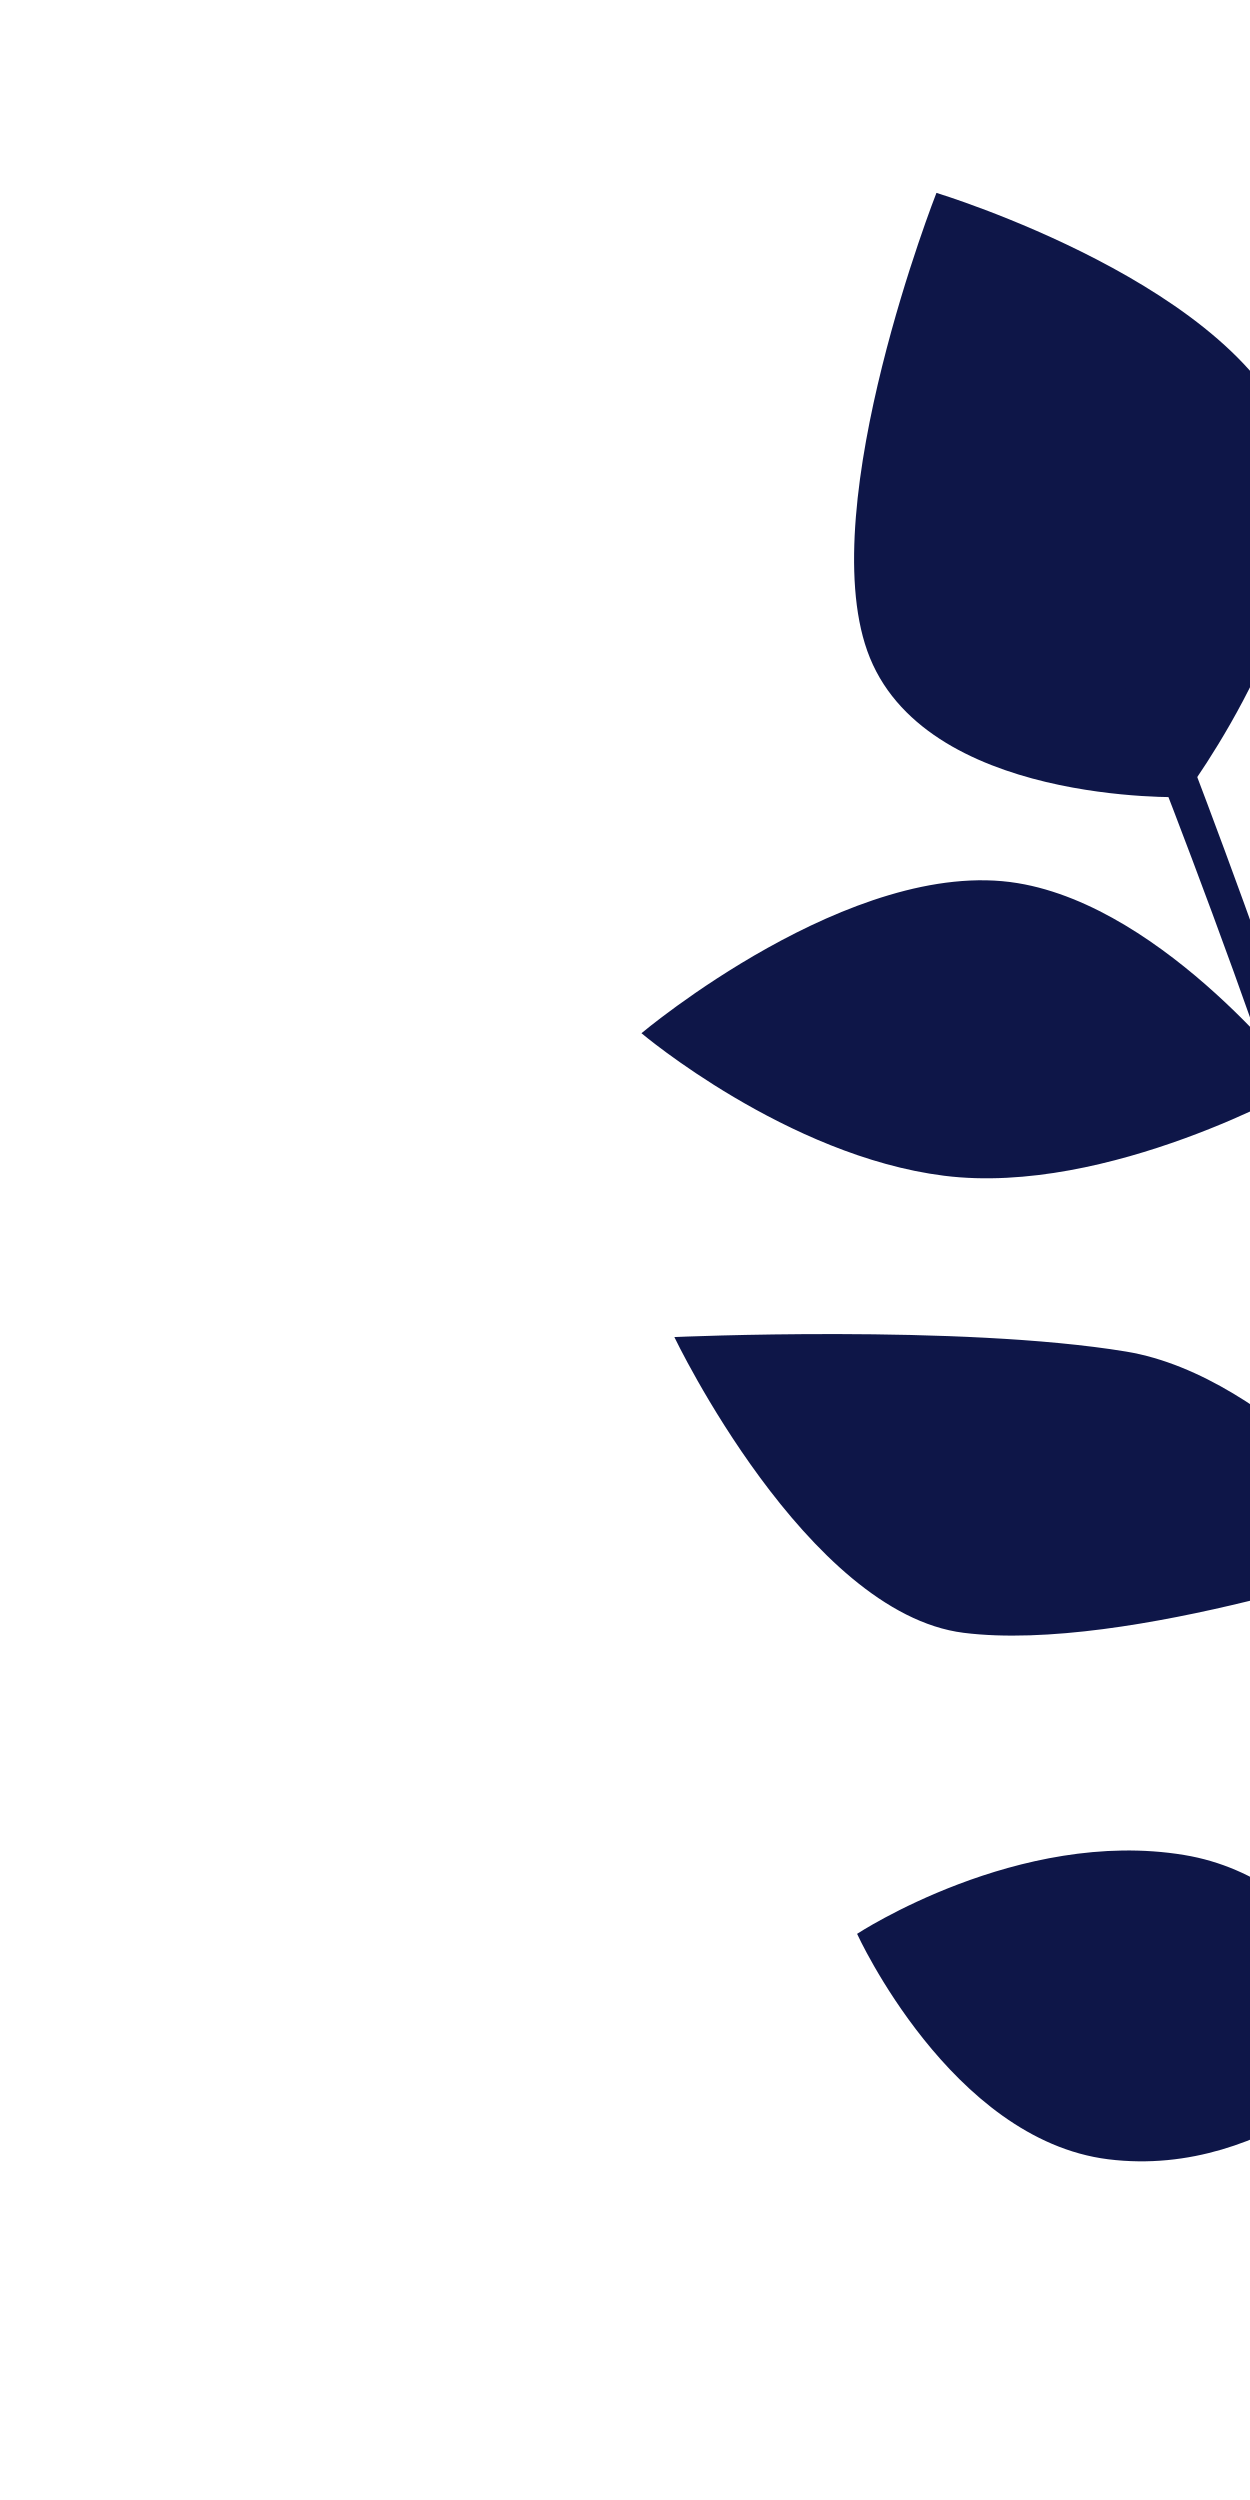
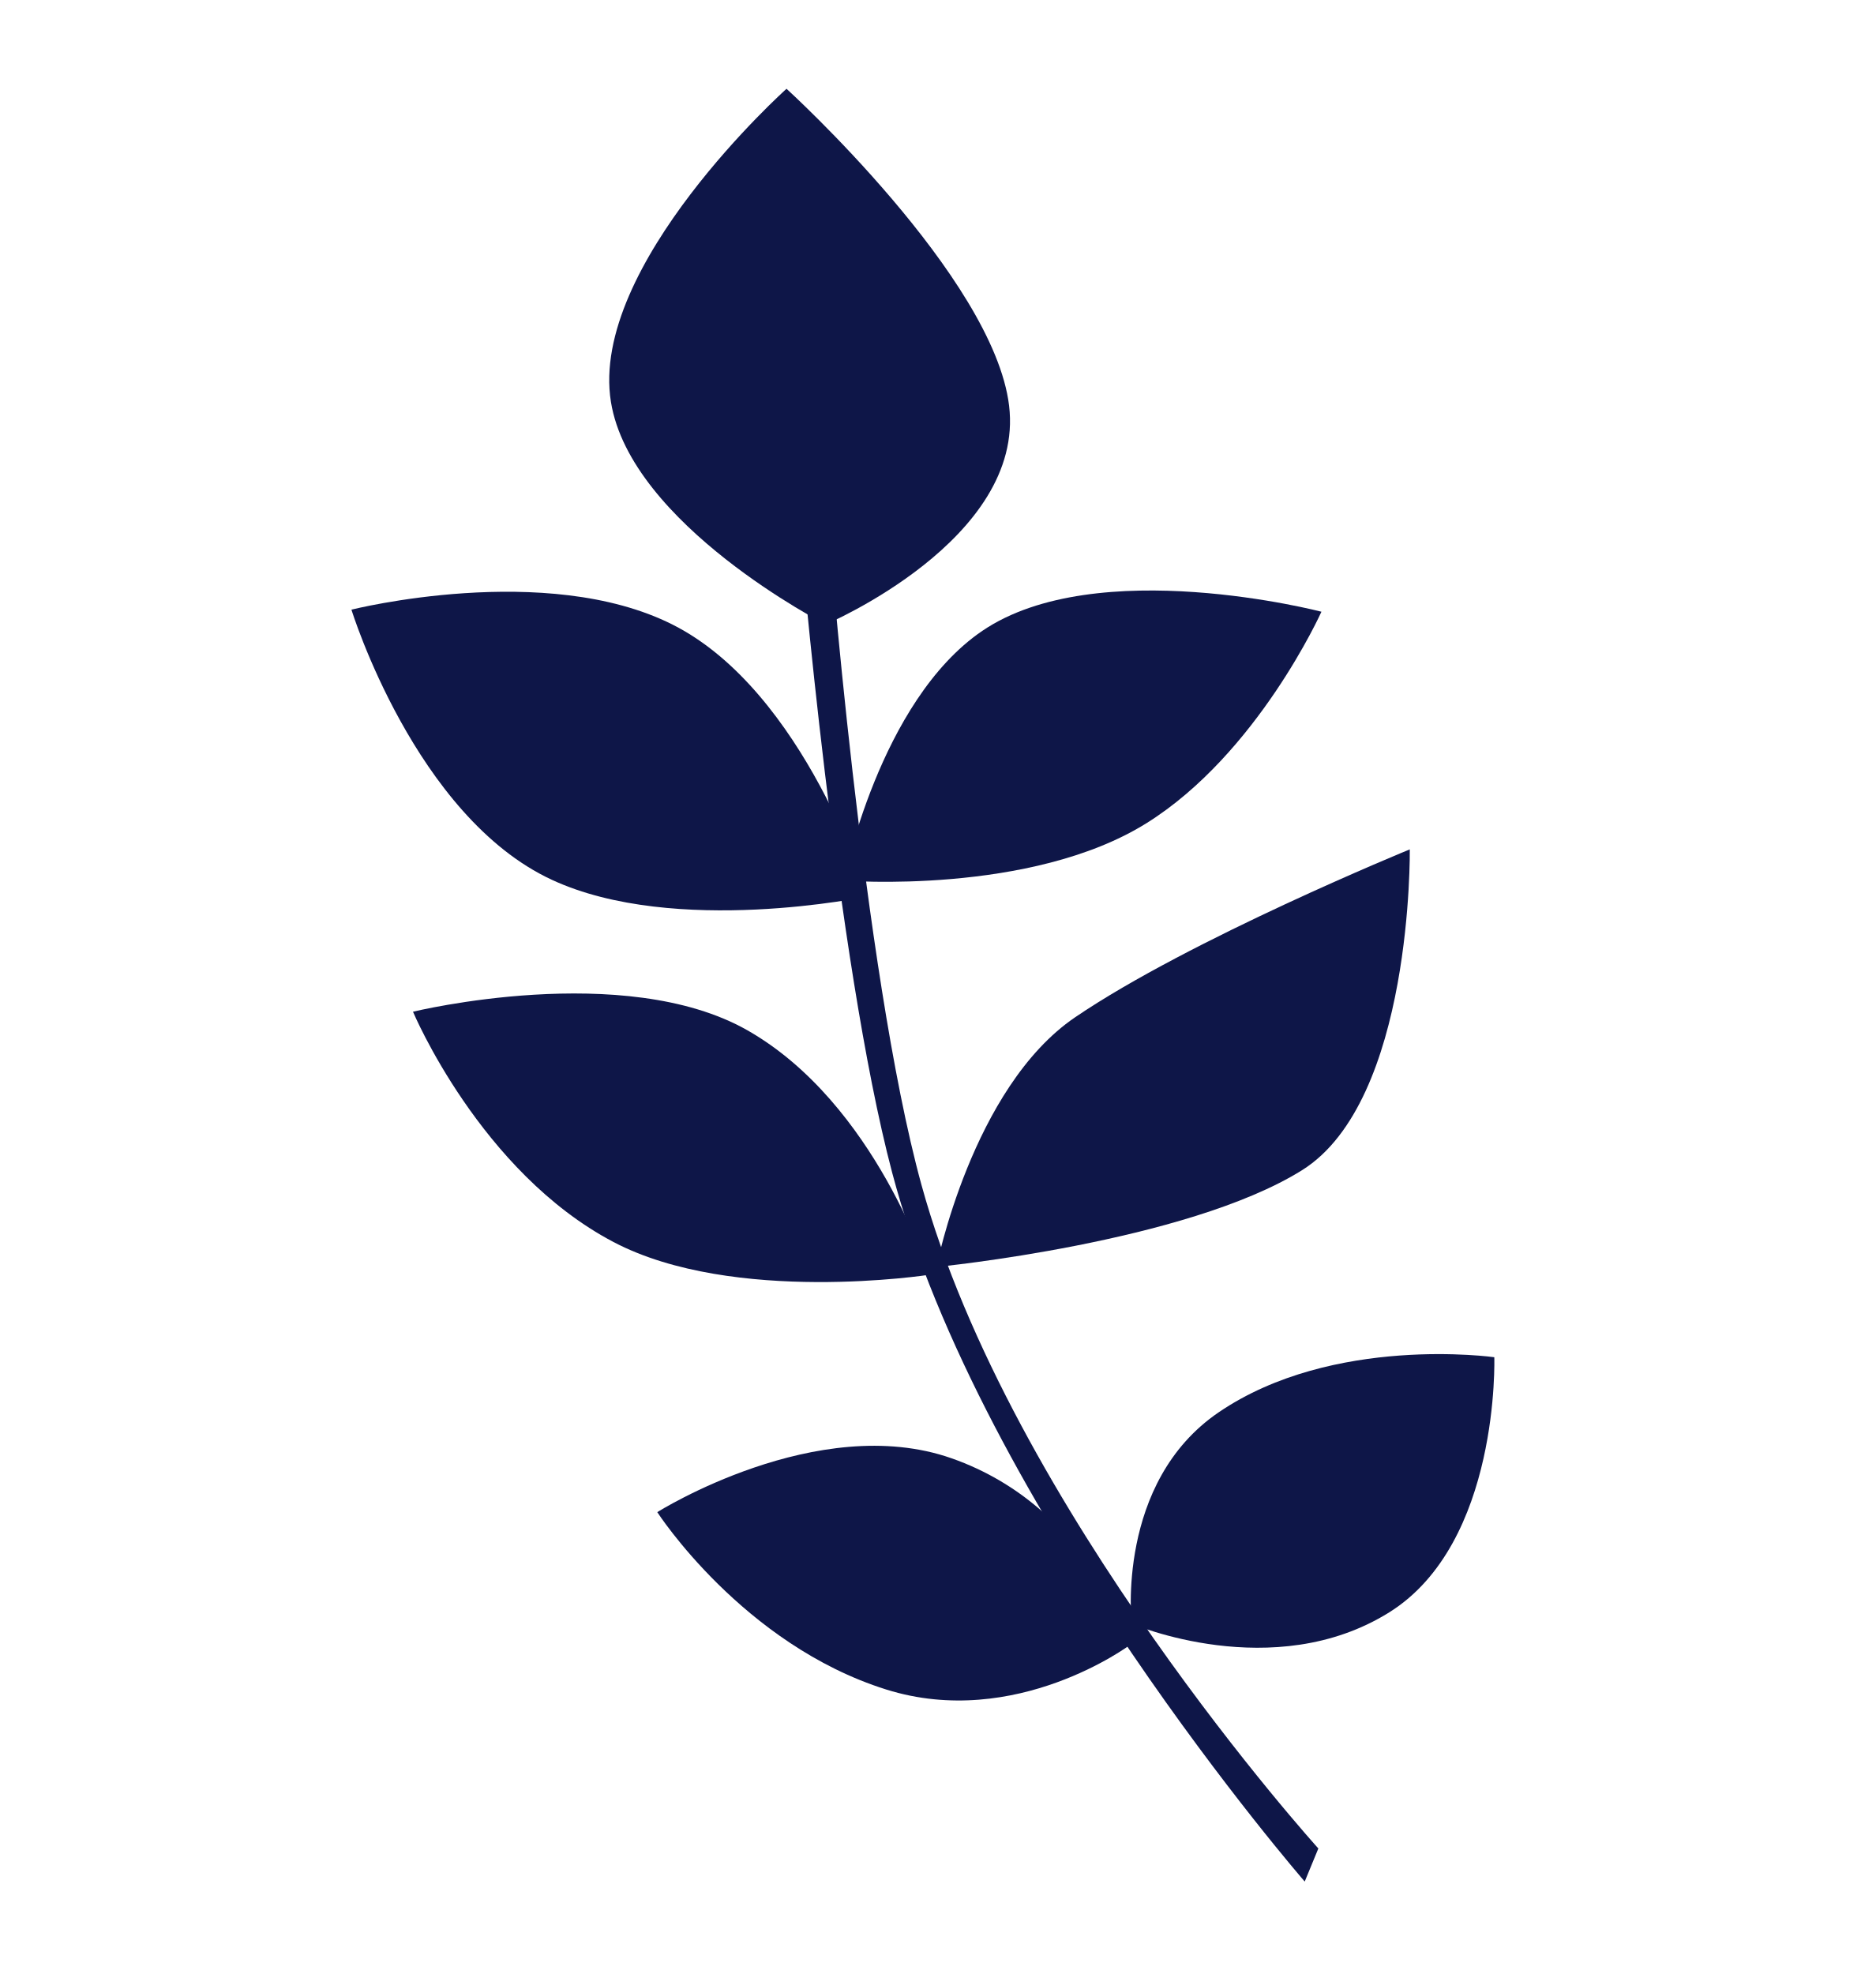
- <svg xmlns="http://www.w3.org/2000/svg" width="349" height="698" viewBox="0 0 349 698" fill="none">
-   <path d="M284.137 246.571C325.778 253.441 363.479 303.115 363.479 303.115C363.479 303.115 309.429 334.007 263.641 328.276C219.727 322.78 179.096 288.475 179.096 288.475C179.096 288.475 237.959 238.952 284.137 246.571Z" fill="#0E1648" />
-   <path d="M361.498 124.54C374.015 164.743 330.327 222.553 330.327 222.553C330.327 222.553 257.46 224.861 242.142 181.731C227.451 140.367 261.456 53.854 261.456 53.854C261.456 53.854 347.618 79.957 361.498 124.54Z" fill="#0E1648" />
-   <path d="M451.261 261.819C422.749 296.59 358.614 311.341 358.614 311.341C358.614 311.341 346.684 240.057 376.426 201.122C404.95 163.78 470.94 151.305 470.94 151.305C470.94 151.305 482.878 223.261 451.261 261.819Z" fill="#0E1648" />
-   <path d="M314.385 377.354C356.026 384.224 393.726 433.897 393.726 433.897C393.726 433.897 314.855 461.615 269.067 455.884C225.153 450.388 188.278 373.307 188.278 373.307C188.278 373.307 268.207 369.734 314.385 377.354Z" fill="#0E1648" />
-   <path d="M330.586 517.909C372.227 524.78 388.662 570.067 388.662 570.067C388.662 570.067 355.17 608.598 309.382 602.867C265.468 597.372 239.301 539.928 239.301 539.928C239.301 539.928 284.408 510.29 330.586 517.909Z" fill="#0E1648" />
-   <path d="M313.938 191.202L324.223 190.845C324.223 190.845 377.798 326.225 392.865 398.968C416.705 514.065 375.356 672.995 375.356 672.995L366.272 664.836C366.272 664.836 407.803 517.852 385.87 406.757C371.292 332.917 313.938 191.202 313.938 191.202Z" fill="#0E1648" />
+ <svg xmlns="http://www.w3.org/2000/svg" width="632" height="665" viewBox="0 0 632 665" fill="none">
+   <path d="M330.921 212.534C296.17 236.186 284.224 296.631 284.224 296.631C284.224 296.631 347.21 301.689 386.241 277.32C423.675 253.948 445.186 206.077 445.186 206.077C445.186 206.077 369.458 186.304 330.921 212.534Z" fill="#0E1648" />
+   <path d="M205.82 135.399C212.503 176.765 278.164 210.351 278.164 210.351C278.164 210.351 345.41 181.834 339.958 136.663C334.729 93.341 264.975 29.908 264.975 29.908C264.975 29.908 198.409 89.526 205.82 135.399Z" fill="#0E1648" />
+   <path d="M185.917 296.387C227.44 315.649 292.34 301.975 292.34 301.975C292.34 301.975 271.165 232.937 226.654 210.45C183.964 188.883 118.4 205.381 118.4 205.381C118.4 205.381 139.87 275.025 185.917 296.387Z" fill="#0E1648" />
+   <path d="M362.184 342.714C327.433 366.367 315.487 426.812 315.487 426.812C315.487 426.812 399.601 418.598 438.632 394.228C476.066 370.856 474.951 286.139 474.951 286.139C474.951 286.139 400.721 316.485 362.184 342.714Z" fill="#0E1648" />
+   <path d="M206.663 418.398C247.141 439.681 313.077 429.437 313.077 429.437C313.077 429.437 295.103 371.741 251.824 347.099C210.316 323.466 139.137 340.826 139.137 340.826C139.137 340.826 161.776 394.796 206.663 418.398Z" fill="#0E1648" />
+   <path d="M410.591 475.765C375.84 499.417 381.247 546.995 381.247 546.995C381.247 546.995 428.984 567.545 468.015 543.175C505.449 519.803 503.425 457.221 503.425 457.221C503.425 457.221 449.128 449.535 410.591 475.765Z" fill="#0E1648" />
+   <path d="M298.569 569.163C342.21 582.857 380.717 554.123 380.717 554.123C380.717 554.123 367.639 507.784 320.564 491.264C275.415 475.419 221.435 509.412 221.435 509.412C221.435 509.412 250.173 553.977 298.569 569.163Z" fill="#0E1648" />
+   <path d="M278.975 175.309L269.469 179.306C269.469 179.306 281.592 323.399 300.573 395.065C330.605 508.456 439.556 633.854 439.556 633.854L444.146 622.712C444.146 622.712 340.395 508.121 310.428 399.125C290.51 326.679 278.975 175.309 278.975 175.309Z" fill="#0E1648" />
</svg>
